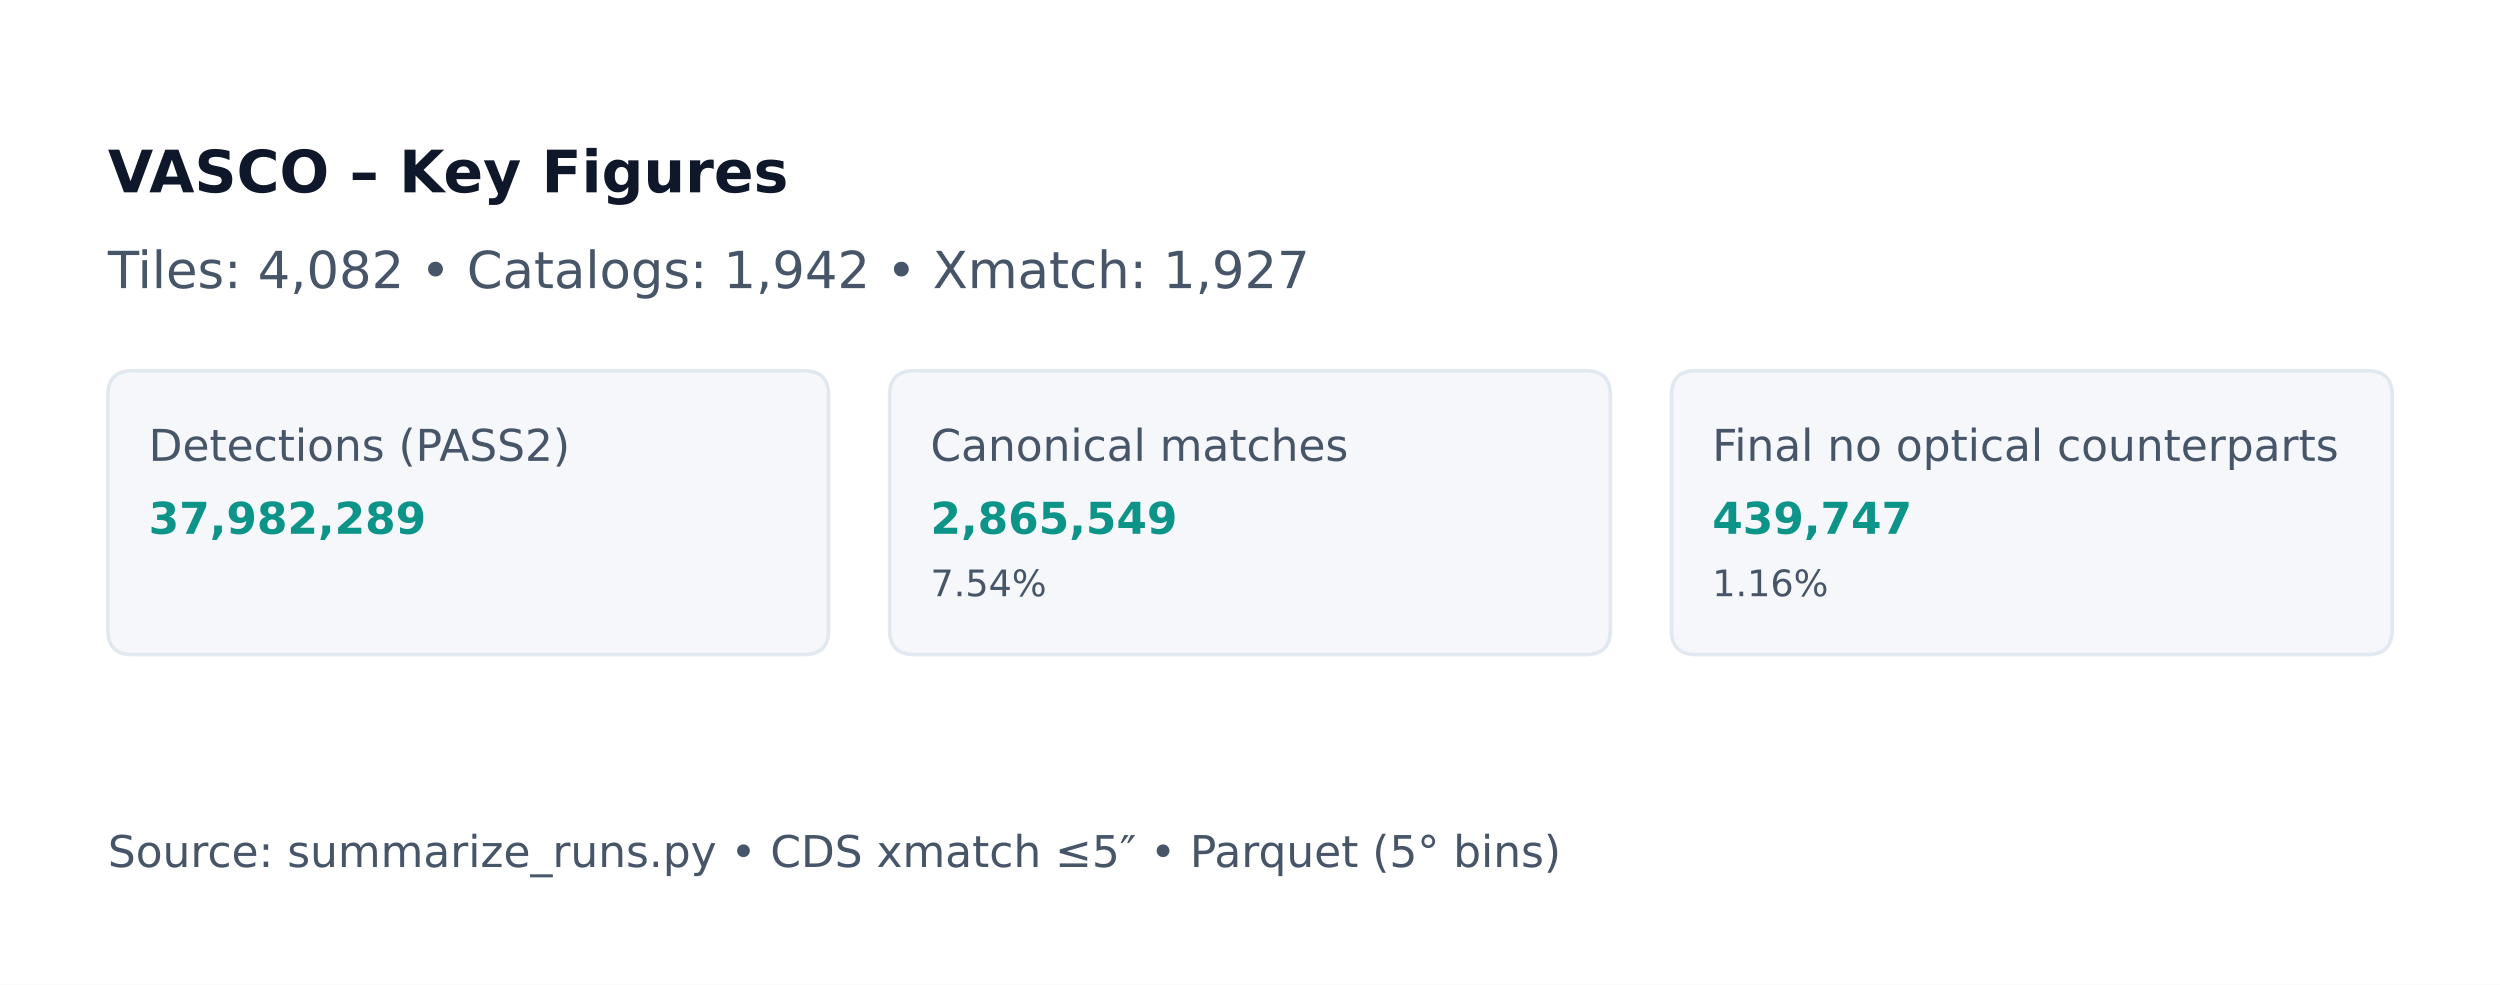
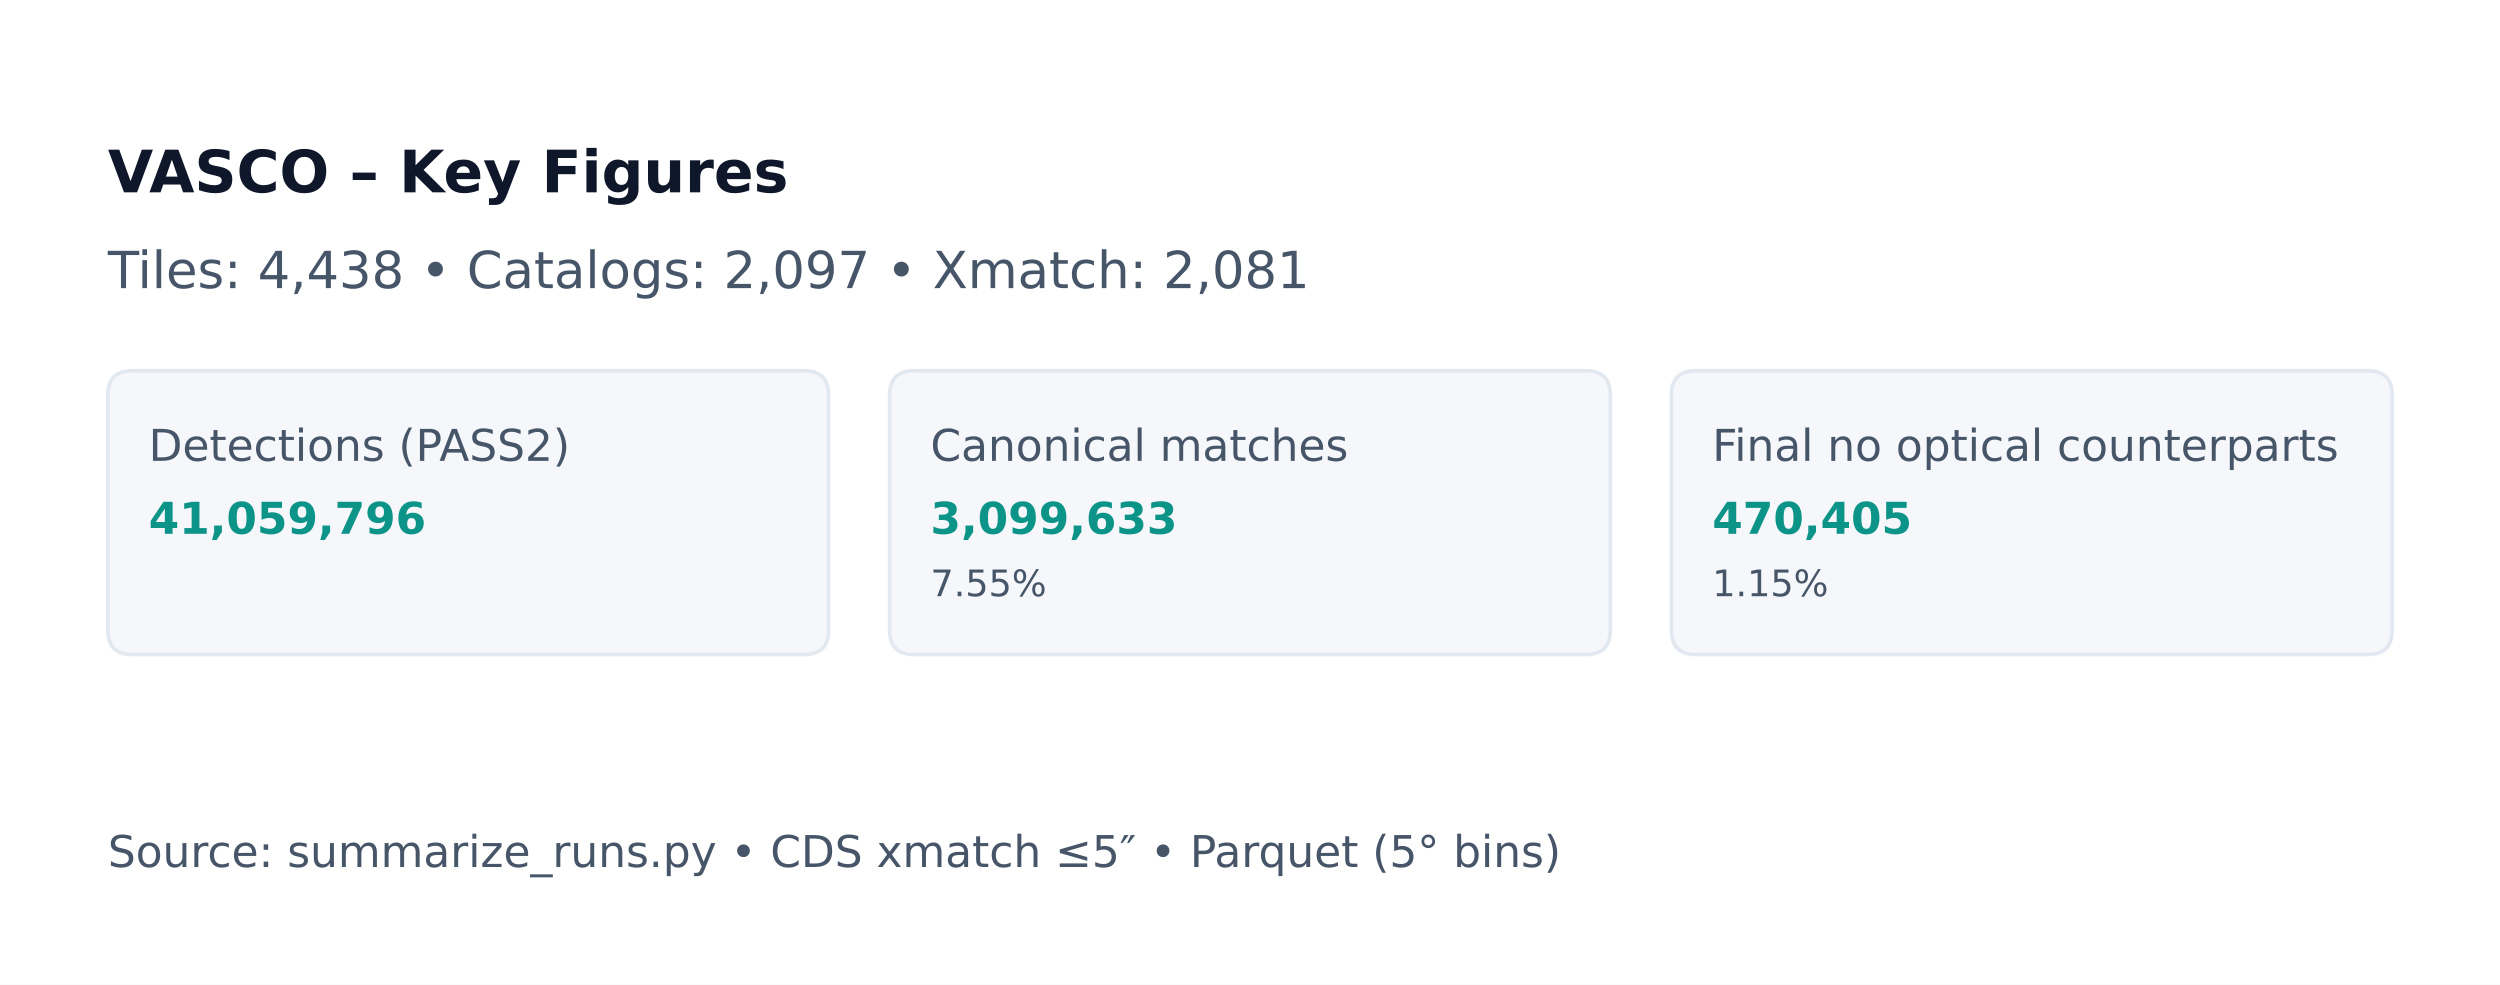
<svg xmlns="http://www.w3.org/2000/svg" width="684pt" height="269.424pt" viewBox="0 0 684 269.424" version="1.1">
  <defs>
    <style type="text/css">*{stroke-linejoin: round; stroke-linecap: butt}</style>
  </defs>
  <g id="figure_1">
    <g id="patch_1">
      <path d="M 0 269.424  L 684 269.424  L 684 0  L 0 0  z " style="fill: #ffffff" />
    </g>
    <g id="axes_1">
      <g id="patch_2">
-         <path d="M 7.033 262.39  L 676.967 262.39  L 676.967 7.034  L 7.033 7.034  z " clip-path="url(#pf8d1aab14f)" style="fill: #ffffff; stroke: #ffffff; stroke-linejoin: miter" />
+         <path d="M 7.033 262.39  L 676.967 262.39  L 676.967 7.034  L 7.033 7.034  z " clip-path="url(#p5c04f35625)" style="fill: #ffffff; stroke: #ffffff; stroke-linejoin: miter" />
      </g>
      <g id="patch_3">
-         <path d="M 36.205 179.075  L 219.995 179.075  Q 226.691 179.075 226.691 172.422  L 226.691 108.09  Q 226.691 101.437 219.995 101.437  L 36.205 101.437  Q 29.509 101.437 29.509 108.09  L 29.509 172.422  Q 29.509 179.075 36.205 179.075  z " clip-path="url(#pf8d1aab14f)" style="fill: #f5f7fb; stroke: #e2e8f0; stroke-linejoin: miter" />
+         <path d="M 36.205 179.075  L 219.995 179.075  Q 226.691 179.075 226.691 172.422  L 226.691 108.09  Q 226.691 101.437 219.995 101.437  L 36.205 101.437  Q 29.509 101.437 29.509 108.09  L 29.509 172.422  Q 29.509 179.075 36.205 179.075  z " clip-path="url(#p5c04f35625)" style="fill: #f5f7fb; stroke: #e2e8f0; stroke-linejoin: miter" />
      </g>
      <g id="patch_4">
-         <path d="M 250.105 179.075  L 433.895 179.075  Q 440.591 179.075 440.591 172.422  L 440.591 108.09  Q 440.591 101.437 433.895 101.437  L 250.105 101.437  Q 243.409 101.437 243.409 108.09  L 243.409 172.422  Q 243.409 179.075 250.105 179.075  z " clip-path="url(#pf8d1aab14f)" style="fill: #f5f7fb; stroke: #e2e8f0; stroke-linejoin: miter" />
+         <path d="M 250.105 179.075  L 433.895 179.075  Q 440.591 179.075 440.591 172.422  L 440.591 108.09  Q 440.591 101.437 433.895 101.437  L 250.105 101.437  Q 243.409 101.437 243.409 108.09  L 243.409 172.422  Q 243.409 179.075 250.105 179.075  z " clip-path="url(#p5c04f35625)" style="fill: #f5f7fb; stroke: #e2e8f0; stroke-linejoin: miter" />
      </g>
      <g id="patch_5">
-         <path d="M 464.005 179.075  L 647.795 179.075  Q 654.491 179.075 654.491 172.422  L 654.491 108.09  Q 654.491 101.437 647.795 101.437  L 464.005 101.437  Q 457.309 101.437 457.309 108.09  L 457.309 172.422  Q 457.309 179.075 464.005 179.075  z " clip-path="url(#pf8d1aab14f)" style="fill: #f5f7fb; stroke: #e2e8f0; stroke-linejoin: miter" />
+         <path d="M 464.005 179.075  L 647.795 179.075  Q 654.491 179.075 654.491 172.422  L 654.491 108.09  Q 654.491 101.437 647.795 101.437  L 464.005 101.437  Q 457.309 101.437 457.309 108.09  L 457.309 172.422  Q 457.309 179.075 464.005 179.075  z " clip-path="url(#p5c04f35625)" style="fill: #f5f7fb; stroke: #e2e8f0; stroke-linejoin: miter" />
      </g>
      <g id="text_1">
        <text style="font-weight: 700; font-size: 16px; font-family: 'DejaVu Sans', 'Bitstream Vera Sans', 'Computer Modern Sans Serif', 'Lucida Grande', 'Verdana', 'Geneva', 'Lucid', 'Arial', 'Helvetica', 'Avant Garde', sans-serif; text-anchor: start; fill: #0f172a" x="29.52" y="52.621" transform="rotate(-0 29.52 52.6215)">VASCO – Key Figures</text>
      </g>
      <g id="text_2">
-         <text style="font-size: 14px; font-family: 'DejaVu Sans', 'Bitstream Vera Sans', 'Computer Modern Sans Serif', 'Lucida Grande', 'Verdana', 'Geneva', 'Lucid', 'Arial', 'Helvetica', 'Avant Garde', sans-serif; text-anchor: start; fill: #475569" x="29.52" y="78.822" transform="rotate(-0 29.52 78.82181)">Tiles: 4,082  •  Catalogs: 1,942  •  Xmatch: 1,927</text>
+         <text style="font-size: 14px; font-family: 'DejaVu Sans', 'Bitstream Vera Sans', 'Computer Modern Sans Serif', 'Lucida Grande', 'Verdana', 'Geneva', 'Lucid', 'Arial', 'Helvetica', 'Avant Garde', sans-serif; text-anchor: start; fill: #475569" x="29.52" y="78.822" transform="rotate(-0 29.52 78.82181)">Tiles: 4,438  •  Catalogs: 2,097  •  Xmatch: 2,081</text>
      </g>
      <g id="text_3">
        <text style="font-size: 12px; font-family: 'DejaVu Sans', 'Bitstream Vera Sans', 'Computer Modern Sans Serif', 'Lucida Grande', 'Verdana', 'Geneva', 'Lucid', 'Arial', 'Helvetica', 'Avant Garde', sans-serif; text-anchor: start; fill: #475569" x="40.68" y="126.089" transform="rotate(-0 40.68 126.0893)">Detections (PASS2)</text>
      </g>
      <g id="text_4">
-         <text style="font-weight: 700; font-size: 12px; font-family: 'DejaVu Sans', 'Bitstream Vera Sans', 'Computer Modern Sans Serif', 'Lucida Grande', 'Verdana', 'Geneva', 'Lucid', 'Arial', 'Helvetica', 'Avant Garde', sans-serif; text-anchor: start; fill: #0d9488" x="40.68" y="146.048" transform="rotate(-0 40.68 146.0477)">37,982,289</text>
+         <text style="font-weight: 700; font-size: 12px; font-family: 'DejaVu Sans', 'Bitstream Vera Sans', 'Computer Modern Sans Serif', 'Lucida Grande', 'Verdana', 'Geneva', 'Lucid', 'Arial', 'Helvetica', 'Avant Garde', sans-serif; text-anchor: start; fill: #0d9488" x="40.68" y="146.048" transform="rotate(-0 40.68 146.0477)">41,059,796</text>
      </g>
      <g id="text_5">
        <text style="font-size: 12px; font-family: 'DejaVu Sans', 'Bitstream Vera Sans', 'Computer Modern Sans Serif', 'Lucida Grande', 'Verdana', 'Geneva', 'Lucid', 'Arial', 'Helvetica', 'Avant Garde', sans-serif; text-anchor: start; fill: #475569" x="254.58" y="126.089" transform="rotate(-0 254.58 126.0893)">Canonical matches</text>
      </g>
      <g id="text_6">
-         <text style="font-weight: 700; font-size: 12px; font-family: 'DejaVu Sans', 'Bitstream Vera Sans', 'Computer Modern Sans Serif', 'Lucida Grande', 'Verdana', 'Geneva', 'Lucid', 'Arial', 'Helvetica', 'Avant Garde', sans-serif; text-anchor: start; fill: #0d9488" x="254.58" y="146.048" transform="rotate(-0 254.58 146.0477)">2,865,549</text>
+         <text style="font-weight: 700; font-size: 12px; font-family: 'DejaVu Sans', 'Bitstream Vera Sans', 'Computer Modern Sans Serif', 'Lucida Grande', 'Verdana', 'Geneva', 'Lucid', 'Arial', 'Helvetica', 'Avant Garde', sans-serif; text-anchor: start; fill: #0d9488" x="254.58" y="146.048" transform="rotate(-0 254.58 146.0477)">3,099,633</text>
      </g>
      <g id="text_7">
-         <text style="font-size: 10px; font-family: 'DejaVu Sans', 'Bitstream Vera Sans', 'Computer Modern Sans Serif', 'Lucida Grande', 'Verdana', 'Geneva', 'Lucid', 'Arial', 'Helvetica', 'Avant Garde', sans-serif; text-anchor: start; fill: #475569" x="254.58" y="163.124" transform="rotate(-0 254.58 163.1243)">7.54%</text>
+         <text style="font-size: 10px; font-family: 'DejaVu Sans', 'Bitstream Vera Sans', 'Computer Modern Sans Serif', 'Lucida Grande', 'Verdana', 'Geneva', 'Lucid', 'Arial', 'Helvetica', 'Avant Garde', sans-serif; text-anchor: start; fill: #475569" x="254.58" y="163.124" transform="rotate(-0 254.58 163.1243)">7.55%</text>
      </g>
      <g id="text_8">
        <text style="font-size: 12px; font-family: 'DejaVu Sans', 'Bitstream Vera Sans', 'Computer Modern Sans Serif', 'Lucida Grande', 'Verdana', 'Geneva', 'Lucid', 'Arial', 'Helvetica', 'Avant Garde', sans-serif; text-anchor: start; fill: #475569" x="468.48" y="126.089" transform="rotate(-0 468.48 126.0893)">Final no optical counterparts</text>
      </g>
      <g id="text_9">
-         <text style="font-weight: 700; font-size: 12px; font-family: 'DejaVu Sans', 'Bitstream Vera Sans', 'Computer Modern Sans Serif', 'Lucida Grande', 'Verdana', 'Geneva', 'Lucid', 'Arial', 'Helvetica', 'Avant Garde', sans-serif; text-anchor: start; fill: #0d9488" x="468.48" y="146.048" transform="rotate(-0 468.48 146.0477)">439,747</text>
+         <text style="font-weight: 700; font-size: 12px; font-family: 'DejaVu Sans', 'Bitstream Vera Sans', 'Computer Modern Sans Serif', 'Lucida Grande', 'Verdana', 'Geneva', 'Lucid', 'Arial', 'Helvetica', 'Avant Garde', sans-serif; text-anchor: start; fill: #0d9488" x="468.48" y="146.048" transform="rotate(-0 468.48 146.0477)">470,405</text>
      </g>
      <g id="text_10">
-         <text style="font-size: 10px; font-family: 'DejaVu Sans', 'Bitstream Vera Sans', 'Computer Modern Sans Serif', 'Lucida Grande', 'Verdana', 'Geneva', 'Lucid', 'Arial', 'Helvetica', 'Avant Garde', sans-serif; text-anchor: start; fill: #475569" x="468.48" y="163.124" transform="rotate(-0 468.48 163.1243)">1.16%</text>
+         <text style="font-size: 10px; font-family: 'DejaVu Sans', 'Bitstream Vera Sans', 'Computer Modern Sans Serif', 'Lucida Grande', 'Verdana', 'Geneva', 'Lucid', 'Arial', 'Helvetica', 'Avant Garde', sans-serif; text-anchor: start; fill: #475569" x="468.48" y="163.124" transform="rotate(-0 468.48 163.1243)">1.15%</text>
      </g>
      <g id="text_11">
        <text style="font-size: 12px; font-family: 'DejaVu Sans', 'Bitstream Vera Sans', 'Computer Modern Sans Serif', 'Lucida Grande', 'Verdana', 'Geneva', 'Lucid', 'Arial', 'Helvetica', 'Avant Garde', sans-serif; text-anchor: start; fill: #475569" x="29.52" y="237.219" transform="rotate(-0 29.52 237.2186)">Source: summarize_runs.py  •  CDS xmatch ≤5″  •  Parquet (5° bins)</text>
      </g>
    </g>
  </g>
  <defs>
-     <clipPath id="pf8d1aab14f">
+     <clipPath id="p5c04f35625">
      <rect x="7.2" y="7.2" width="669.6" height="255.024" />
    </clipPath>
  </defs>
</svg>
